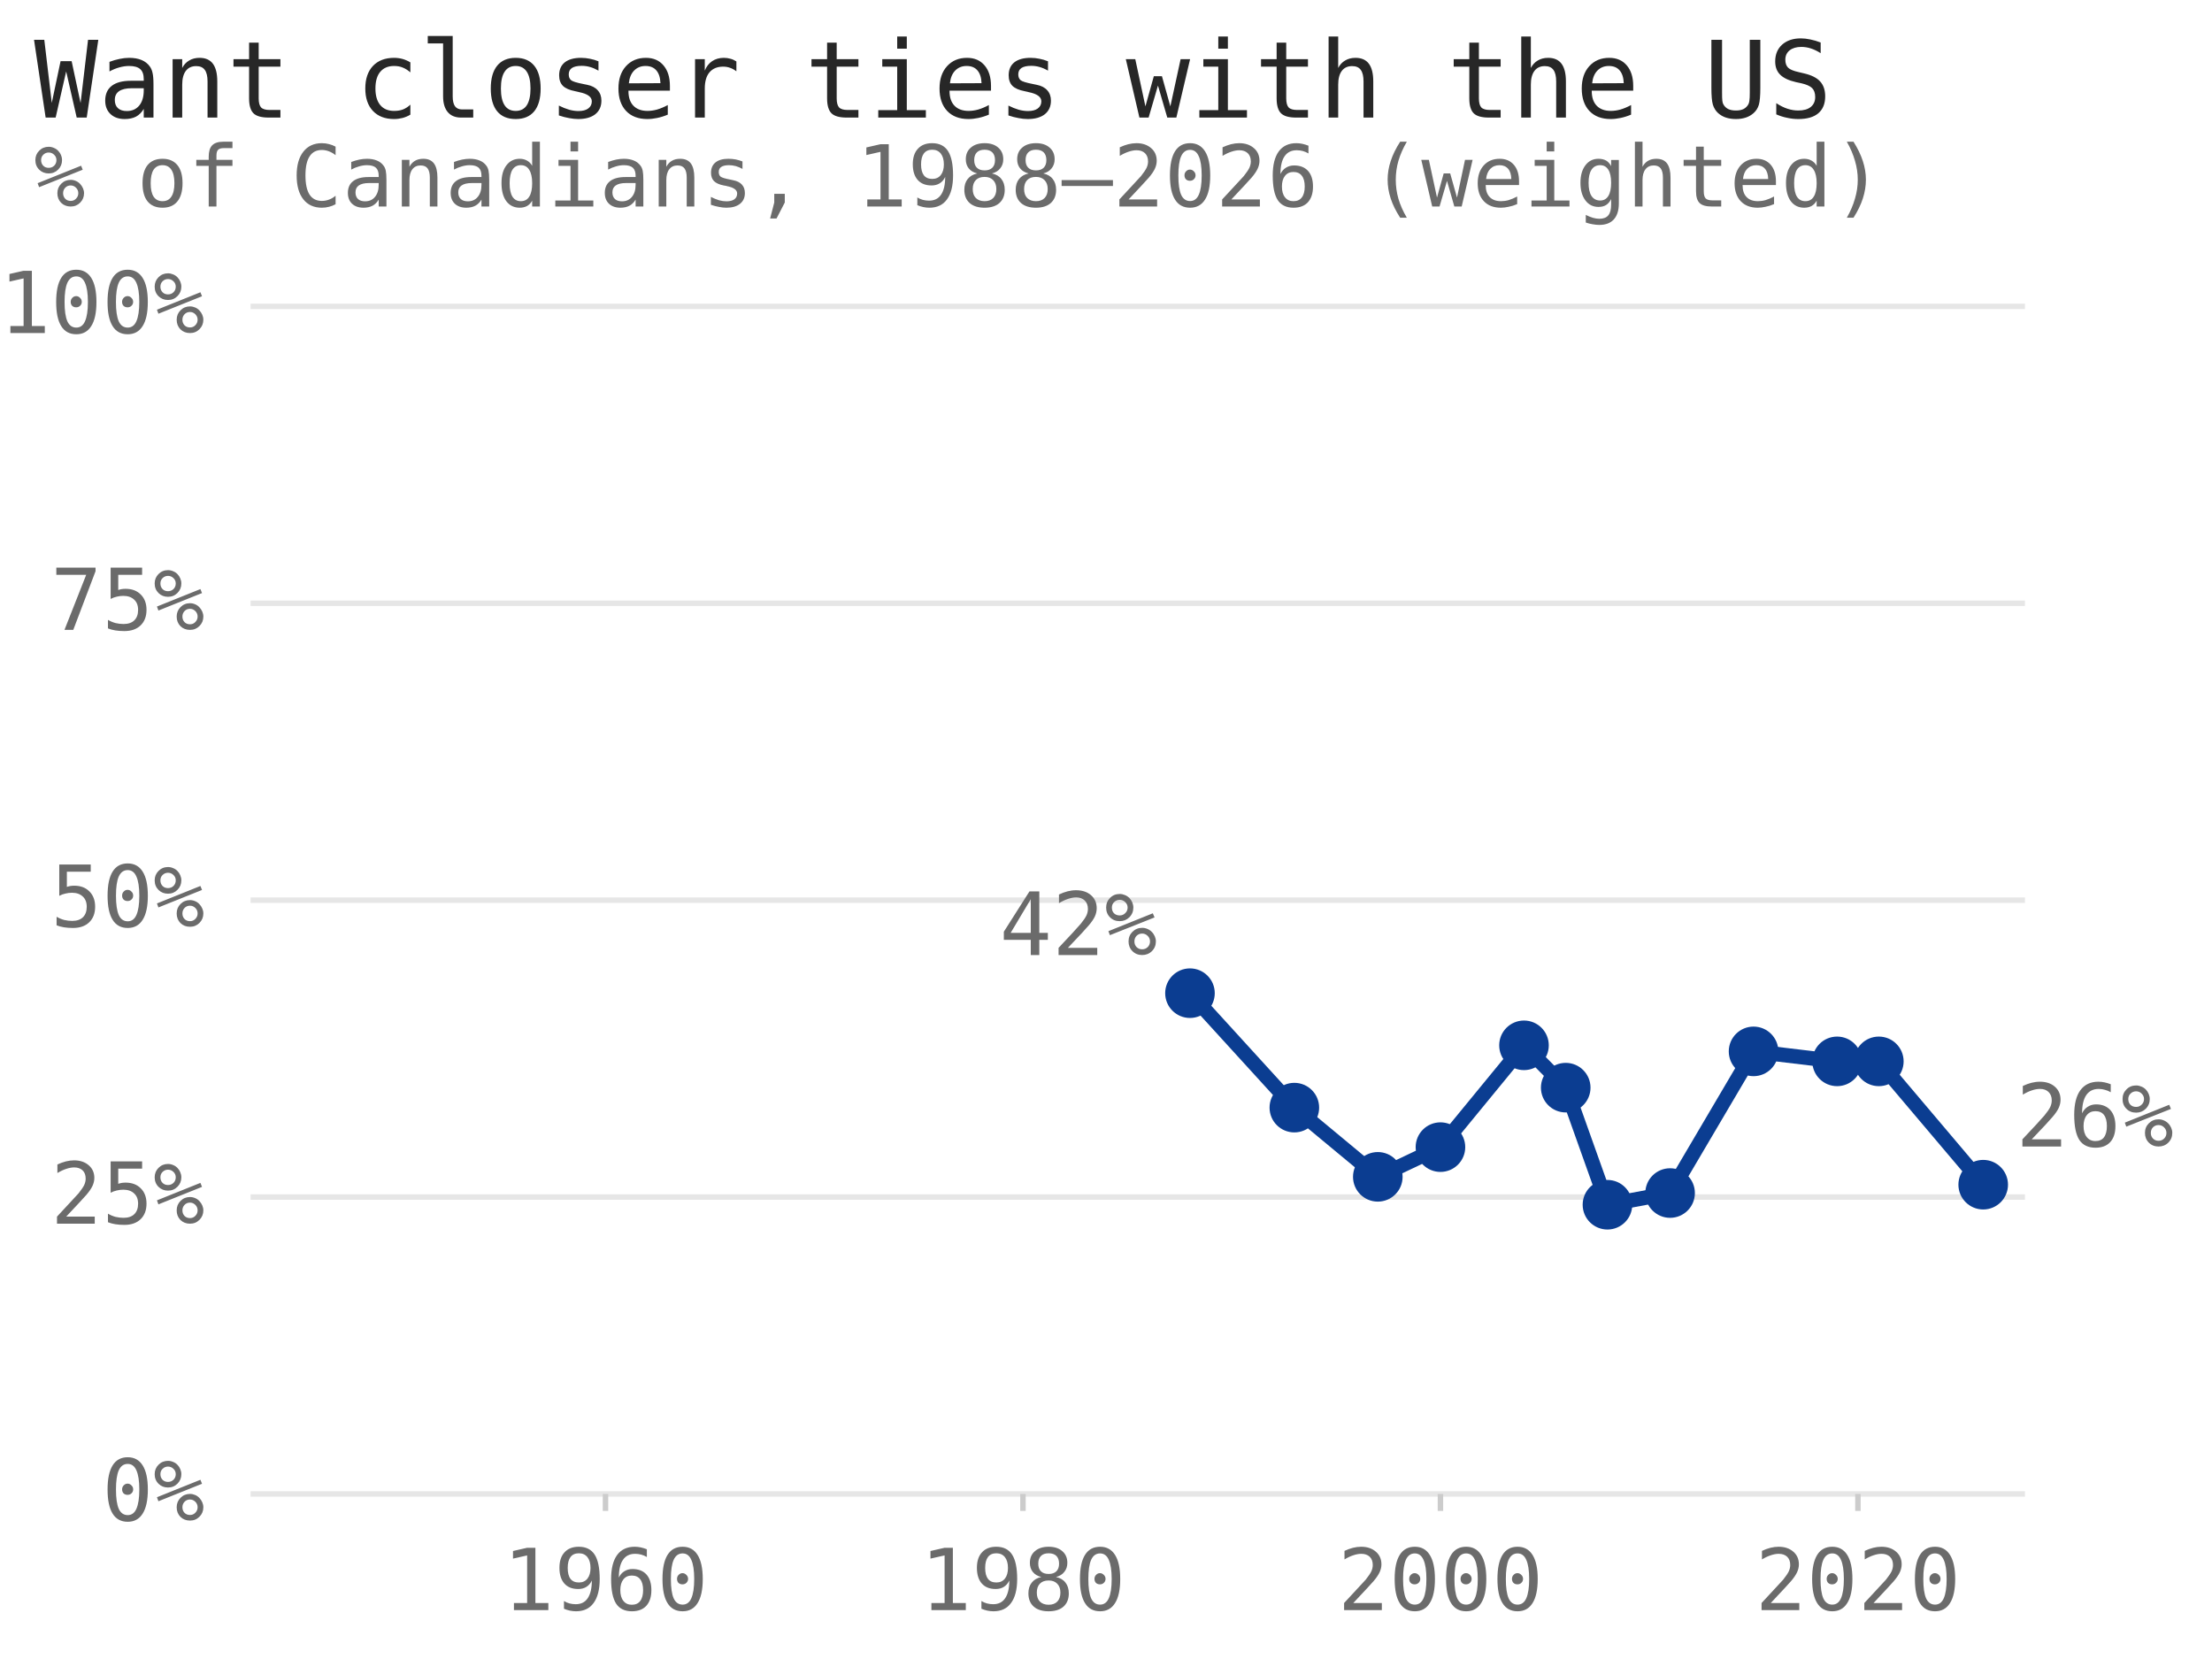
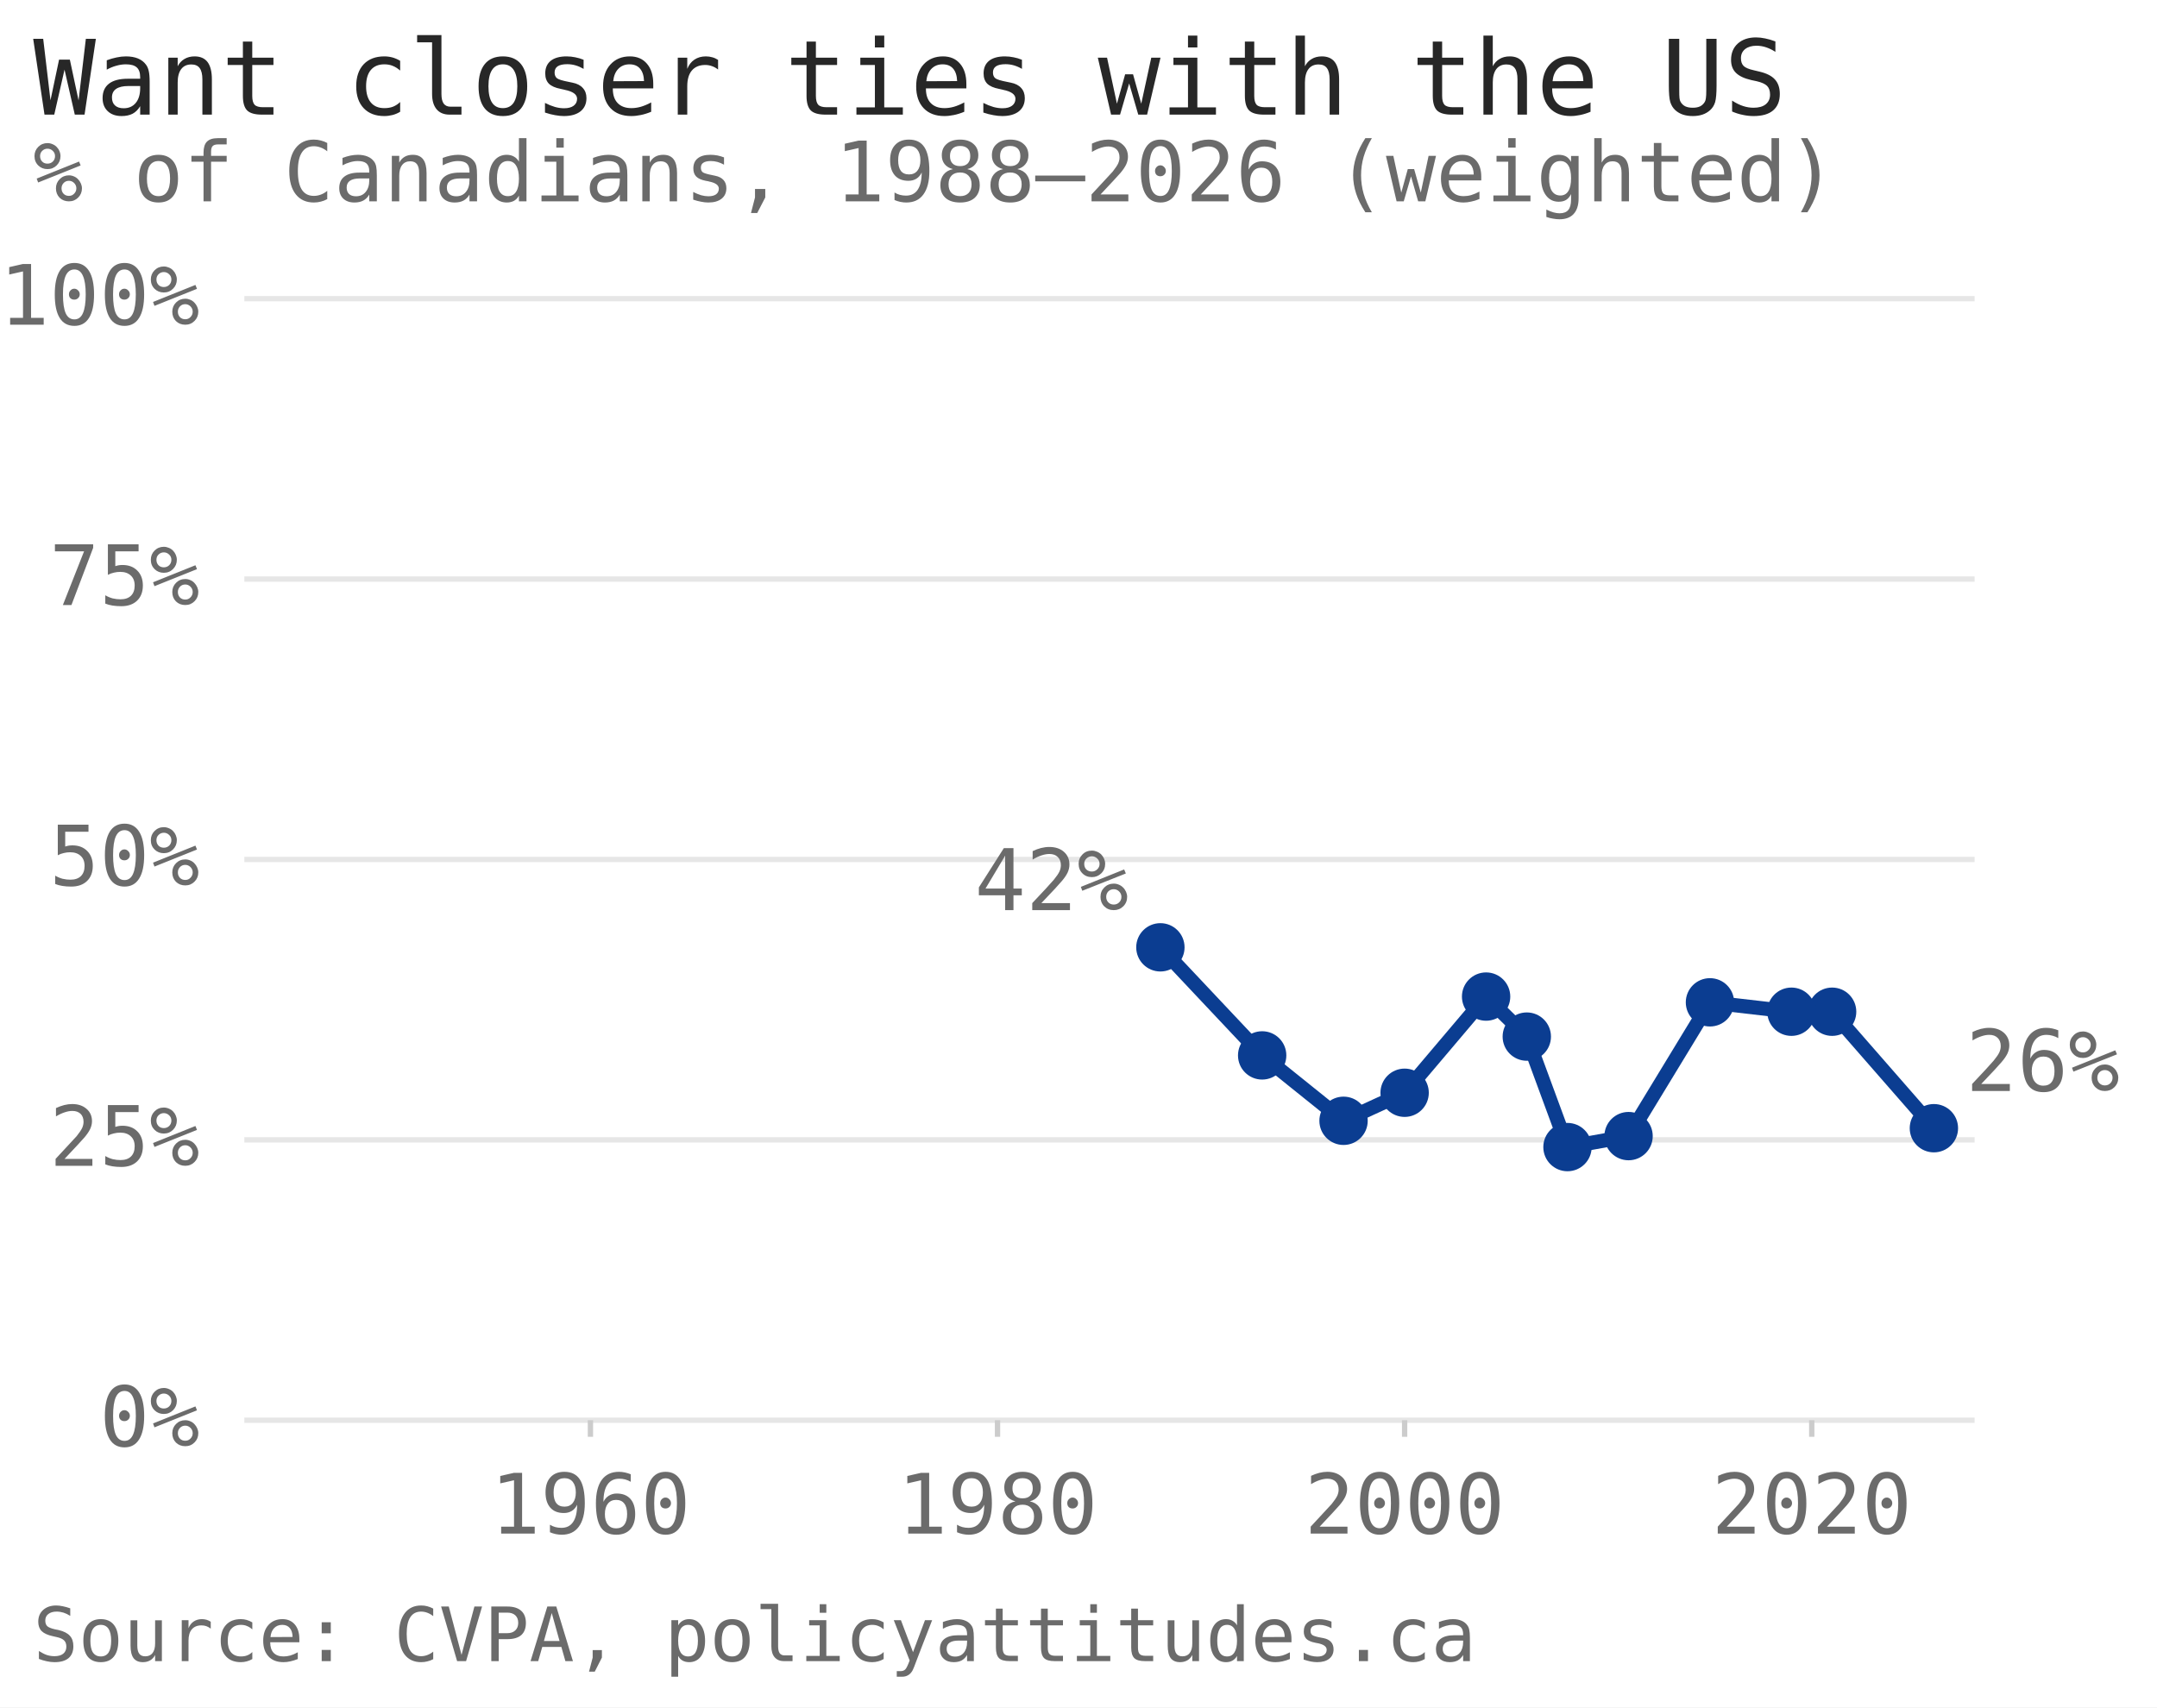
- <svg xmlns="http://www.w3.org/2000/svg" width="259.20pt" height="194.40pt" viewBox="0 0 259.20 194.40">
+ <svg xmlns="http://www.w3.org/2000/svg" width="259.20pt" height="205.20pt" viewBox="0 0 259.20 205.20">
  <g id="want-closer-ties-with-the-us" class="svglite">
    <defs>
      <style type="text/css">
    .svglite line, .svglite polyline, .svglite polygon, .svglite path, .svglite rect, .svglite circle {
      fill: none;
      stroke: #000000;
      stroke-linecap: round;
      stroke-linejoin: round;
      stroke-miterlimit: 10.00;
    }
    .svglite text {
      white-space: pre;
    }
    .svglite g.glyphgroup path {
      fill: inherit;
      stroke: none;
    }
  </style>
    </defs>
    <rect width="100%" height="100%" style="stroke: none; fill: #FFFFFF;" />
    <defs>
-       <clipPath id="want-closer-ties-with-the-us-cpMC4wMHwyNTkuMjB8MC4wMHwxOTQuNDA=">
-         <rect x="0.00" y="0.00" width="259.20" height="194.40" />
+       <clipPath id="want-closer-ties-with-the-us-cpMC4wMHwyNTkuMjB8MC4wMHwyMDUuMjA=">
+         <rect x="0.00" y="0.00" width="259.20" height="205.20" />
      </clipPath>
    </defs>
-     <g clip-path="url(#want-closer-ties-with-the-us-cpMC4wMHwyNTkuMjB8MC4wMHwxOTQuNDA=)">
-       <rect x="0.00" y="-0" width="259.20" height="194.40" style="stroke-width: 1.16; stroke: none; fill: #FFFFFF;" />
-       <polyline points="29.36,175.06 237.28,175.06 " style="stroke-width: 0.64; stroke: #E6E6E6; stroke-linecap: butt;" />
-       <polyline points="29.36,140.27 237.28,140.27 " style="stroke-width: 0.64; stroke: #E6E6E6; stroke-linecap: butt;" />
-       <polyline points="29.36,105.48 237.28,105.48 " style="stroke-width: 0.64; stroke: #E6E6E6; stroke-linecap: butt;" />
-       <polyline points="29.36,70.69 237.28,70.69 " style="stroke-width: 0.64; stroke: #E6E6E6; stroke-linecap: butt;" />
+     <g clip-path="url(#want-closer-ties-with-the-us-cpMC4wMHwyNTkuMjB8MC4wMHwyMDUuMjA=)">
+       <rect x="0.00" y="0.00" width="259.20" height="205.20" style="stroke-width: 1.16; stroke: none; fill: #FFFFFF;" />
+       <polyline points="29.36,170.70 237.28,170.70 " style="stroke-width: 0.64; stroke: #E6E6E6; stroke-linecap: butt;" />
+       <polyline points="29.36,137.00 237.28,137.00 " style="stroke-width: 0.64; stroke: #E6E6E6; stroke-linecap: butt;" />
+       <polyline points="29.36,103.30 237.28,103.30 " style="stroke-width: 0.64; stroke: #E6E6E6; stroke-linecap: butt;" />
+       <polyline points="29.36,69.60 237.28,69.60 " style="stroke-width: 0.64; stroke: #E6E6E6; stroke-linecap: butt;" />
      <polyline points="29.36,35.90 237.28,35.90 " style="stroke-width: 0.64; stroke: #E6E6E6; stroke-linecap: butt;" />
-       <polyline points="139.44,116.38 151.67,129.79 161.45,137.90 168.79,134.42 178.58,122.49 183.47,127.45 188.36,141.17 195.70,139.80 205.48,123.20 215.27,124.37 220.16,124.37 232.39,138.82 " style="stroke-width: 1.71; stroke: #0B3D91; stroke-linecap: butt;" />
-       <circle cx="139.44" cy="116.38" r="2.52" style="stroke-width: 0.77; stroke: #0B3D91; fill: #0B3D91;" />
-       <circle cx="151.67" cy="129.79" r="2.52" style="stroke-width: 0.77; stroke: #0B3D91; fill: #0B3D91;" />
-       <circle cx="161.45" cy="137.90" r="2.52" style="stroke-width: 0.77; stroke: #0B3D91; fill: #0B3D91;" />
-       <circle cx="168.79" cy="134.42" r="2.52" style="stroke-width: 0.77; stroke: #0B3D91; fill: #0B3D91;" />
-       <circle cx="178.58" cy="122.49" r="2.52" style="stroke-width: 0.77; stroke: #0B3D91; fill: #0B3D91;" />
-       <circle cx="183.47" cy="127.45" r="2.52" style="stroke-width: 0.77; stroke: #0B3D91; fill: #0B3D91;" />
-       <circle cx="188.36" cy="141.17" r="2.52" style="stroke-width: 0.77; stroke: #0B3D91; fill: #0B3D91;" />
-       <circle cx="195.70" cy="139.80" r="2.52" style="stroke-width: 0.77; stroke: #0B3D91; fill: #0B3D91;" />
-       <circle cx="205.48" cy="123.20" r="2.52" style="stroke-width: 0.77; stroke: #0B3D91; fill: #0B3D91;" />
-       <circle cx="215.27" cy="124.37" r="2.52" style="stroke-width: 0.77; stroke: #0B3D91; fill: #0B3D91;" />
-       <circle cx="220.16" cy="124.37" r="2.52" style="stroke-width: 0.77; stroke: #0B3D91; fill: #0B3D91;" />
-       <circle cx="232.39" cy="138.82" r="2.52" style="stroke-width: 0.77; stroke: #0B3D91; fill: #0B3D91;" />
-       <text x="135.61" y="111.91" text-anchor="end" style="font-size: 10.24px;fill: #6B6B6B; font-family: &quot;Inconsolata&quot;;">42%</text>
-       <text x="236.22" y="134.35" style="font-size: 10.24px;fill: #6B6B6B; font-family: &quot;Inconsolata&quot;;">26%</text>
-       <text x="23.99" y="178.18" text-anchor="end" style="font-size: 10.00px;fill: #6B6B6B; font-family: &quot;Inconsolata&quot;;">0%</text>
-       <text x="23.99" y="143.39" text-anchor="end" style="font-size: 10.00px;fill: #6B6B6B; font-family: &quot;Inconsolata&quot;;">25%</text>
-       <text x="23.99" y="108.60" text-anchor="end" style="font-size: 10.00px;fill: #6B6B6B; font-family: &quot;Inconsolata&quot;;">50%</text>
-       <text x="23.99" y="73.81" text-anchor="end" style="font-size: 10.00px;fill: #6B6B6B; font-family: &quot;Inconsolata&quot;;">75%</text>
+       <polyline points="139.44,113.86 151.67,126.85 161.45,134.71 168.79,131.34 178.58,119.78 183.47,124.59 188.36,137.87 195.70,136.55 205.48,120.47 215.27,121.60 220.16,121.60 232.39,135.60 " style="stroke-width: 1.71; stroke: #0B3D91; stroke-linecap: butt;" />
+       <circle cx="139.44" cy="113.86" r="2.52" style="stroke-width: 0.77; stroke: #0B3D91; fill: #0B3D91;" />
+       <circle cx="151.67" cy="126.85" r="2.52" style="stroke-width: 0.77; stroke: #0B3D91; fill: #0B3D91;" />
+       <circle cx="161.45" cy="134.71" r="2.52" style="stroke-width: 0.77; stroke: #0B3D91; fill: #0B3D91;" />
+       <circle cx="168.79" cy="131.34" r="2.52" style="stroke-width: 0.77; stroke: #0B3D91; fill: #0B3D91;" />
+       <circle cx="178.58" cy="119.78" r="2.52" style="stroke-width: 0.77; stroke: #0B3D91; fill: #0B3D91;" />
+       <circle cx="183.47" cy="124.59" r="2.52" style="stroke-width: 0.77; stroke: #0B3D91; fill: #0B3D91;" />
+       <circle cx="188.36" cy="137.87" r="2.52" style="stroke-width: 0.77; stroke: #0B3D91; fill: #0B3D91;" />
+       <circle cx="195.70" cy="136.55" r="2.52" style="stroke-width: 0.77; stroke: #0B3D91; fill: #0B3D91;" />
+       <circle cx="205.48" cy="120.47" r="2.52" style="stroke-width: 0.77; stroke: #0B3D91; fill: #0B3D91;" />
+       <circle cx="215.27" cy="121.60" r="2.52" style="stroke-width: 0.77; stroke: #0B3D91; fill: #0B3D91;" />
+       <circle cx="220.16" cy="121.60" r="2.52" style="stroke-width: 0.77; stroke: #0B3D91; fill: #0B3D91;" />
+       <circle cx="232.39" cy="135.60" r="2.52" style="stroke-width: 0.77; stroke: #0B3D91; fill: #0B3D91;" />
+       <text x="135.61" y="109.39" text-anchor="end" style="font-size: 10.24px;fill: #6B6B6B; font-family: &quot;Inconsolata&quot;;">42%</text>
+       <text x="236.22" y="131.13" style="font-size: 10.24px;fill: #6B6B6B; font-family: &quot;Inconsolata&quot;;">26%</text>
+       <text x="23.99" y="173.82" text-anchor="end" style="font-size: 10.00px;fill: #6B6B6B; font-family: &quot;Inconsolata&quot;;">0%</text>
+       <text x="23.99" y="140.12" text-anchor="end" style="font-size: 10.00px;fill: #6B6B6B; font-family: &quot;Inconsolata&quot;;">25%</text>
+       <text x="23.99" y="106.42" text-anchor="end" style="font-size: 10.00px;fill: #6B6B6B; font-family: &quot;Inconsolata&quot;;">50%</text>
+       <text x="23.99" y="72.72" text-anchor="end" style="font-size: 10.00px;fill: #6B6B6B; font-family: &quot;Inconsolata&quot;;">75%</text>
      <text x="23.99" y="39.03" text-anchor="end" style="font-size: 10.00px;fill: #6B6B6B; font-family: &quot;Inconsolata&quot;;">100%</text>
-       <polyline points="70.95,177.05 70.95,175.06 " style="stroke-width: 0.64; stroke: #CCCCCC; stroke-linecap: butt;" />
-       <polyline points="119.87,177.05 119.87,175.06 " style="stroke-width: 0.64; stroke: #CCCCCC; stroke-linecap: butt;" />
-       <polyline points="168.79,177.05 168.79,175.06 " style="stroke-width: 0.64; stroke: #CCCCCC; stroke-linecap: butt;" />
-       <polyline points="217.71,177.05 217.71,175.06 " style="stroke-width: 0.64; stroke: #CCCCCC; stroke-linecap: butt;" />
-       <text x="70.95" y="188.67" text-anchor="middle" style="font-size: 10.00px;fill: #6B6B6B; font-family: &quot;Inconsolata&quot;;">1960</text>
-       <text x="119.87" y="188.67" text-anchor="middle" style="font-size: 10.00px;fill: #6B6B6B; font-family: &quot;Inconsolata&quot;;">1980</text>
-       <text x="168.79" y="188.67" text-anchor="middle" style="font-size: 10.00px;fill: #6B6B6B; font-family: &quot;Inconsolata&quot;;">2000</text>
-       <text x="217.71" y="188.67" text-anchor="middle" style="font-size: 10.00px;fill: #6B6B6B; font-family: &quot;Inconsolata&quot;;">2020</text>
+       <polyline points="70.95,172.69 70.95,170.70 " style="stroke-width: 0.64; stroke: #CCCCCC; stroke-linecap: butt;" />
+       <polyline points="119.87,172.69 119.87,170.70 " style="stroke-width: 0.64; stroke: #CCCCCC; stroke-linecap: butt;" />
+       <polyline points="168.79,172.69 168.79,170.70 " style="stroke-width: 0.64; stroke: #CCCCCC; stroke-linecap: butt;" />
+       <polyline points="217.71,172.69 217.71,170.70 " style="stroke-width: 0.64; stroke: #CCCCCC; stroke-linecap: butt;" />
+       <text x="70.95" y="184.32" text-anchor="middle" style="font-size: 10.00px;fill: #6B6B6B; font-family: &quot;Inconsolata&quot;;">1960</text>
+       <text x="119.87" y="184.32" text-anchor="middle" style="font-size: 10.00px;fill: #6B6B6B; font-family: &quot;Inconsolata&quot;;">1980</text>
+       <text x="168.79" y="184.32" text-anchor="middle" style="font-size: 10.00px;fill: #6B6B6B; font-family: &quot;Inconsolata&quot;;">2000</text>
+       <text x="217.71" y="184.32" text-anchor="middle" style="font-size: 10.00px;fill: #6B6B6B; font-family: &quot;Inconsolata&quot;;">2020</text>
      <text x="3.99" y="24.20" style="font-size: 10.00px;fill: #6B6B6B; font-family: &quot;Inconsolata&quot;;">% of Canadians, 1988–2026 (weighted)</text>
      <text x="3.99" y="13.78" style="font-size: 12.50px; font-weight: 500;fill: #272727; font-family: &quot;Inconsolata&quot;;">Want closer ties with the US</text>
+       <text x="3.99" y="199.65" style="font-size: 9.00px;fill: #6B6B6B; font-family: &quot;Inconsolata&quot;;">Source: CVPA, policyattitudes.ca</text>
    </g>
  </g>
</svg>
